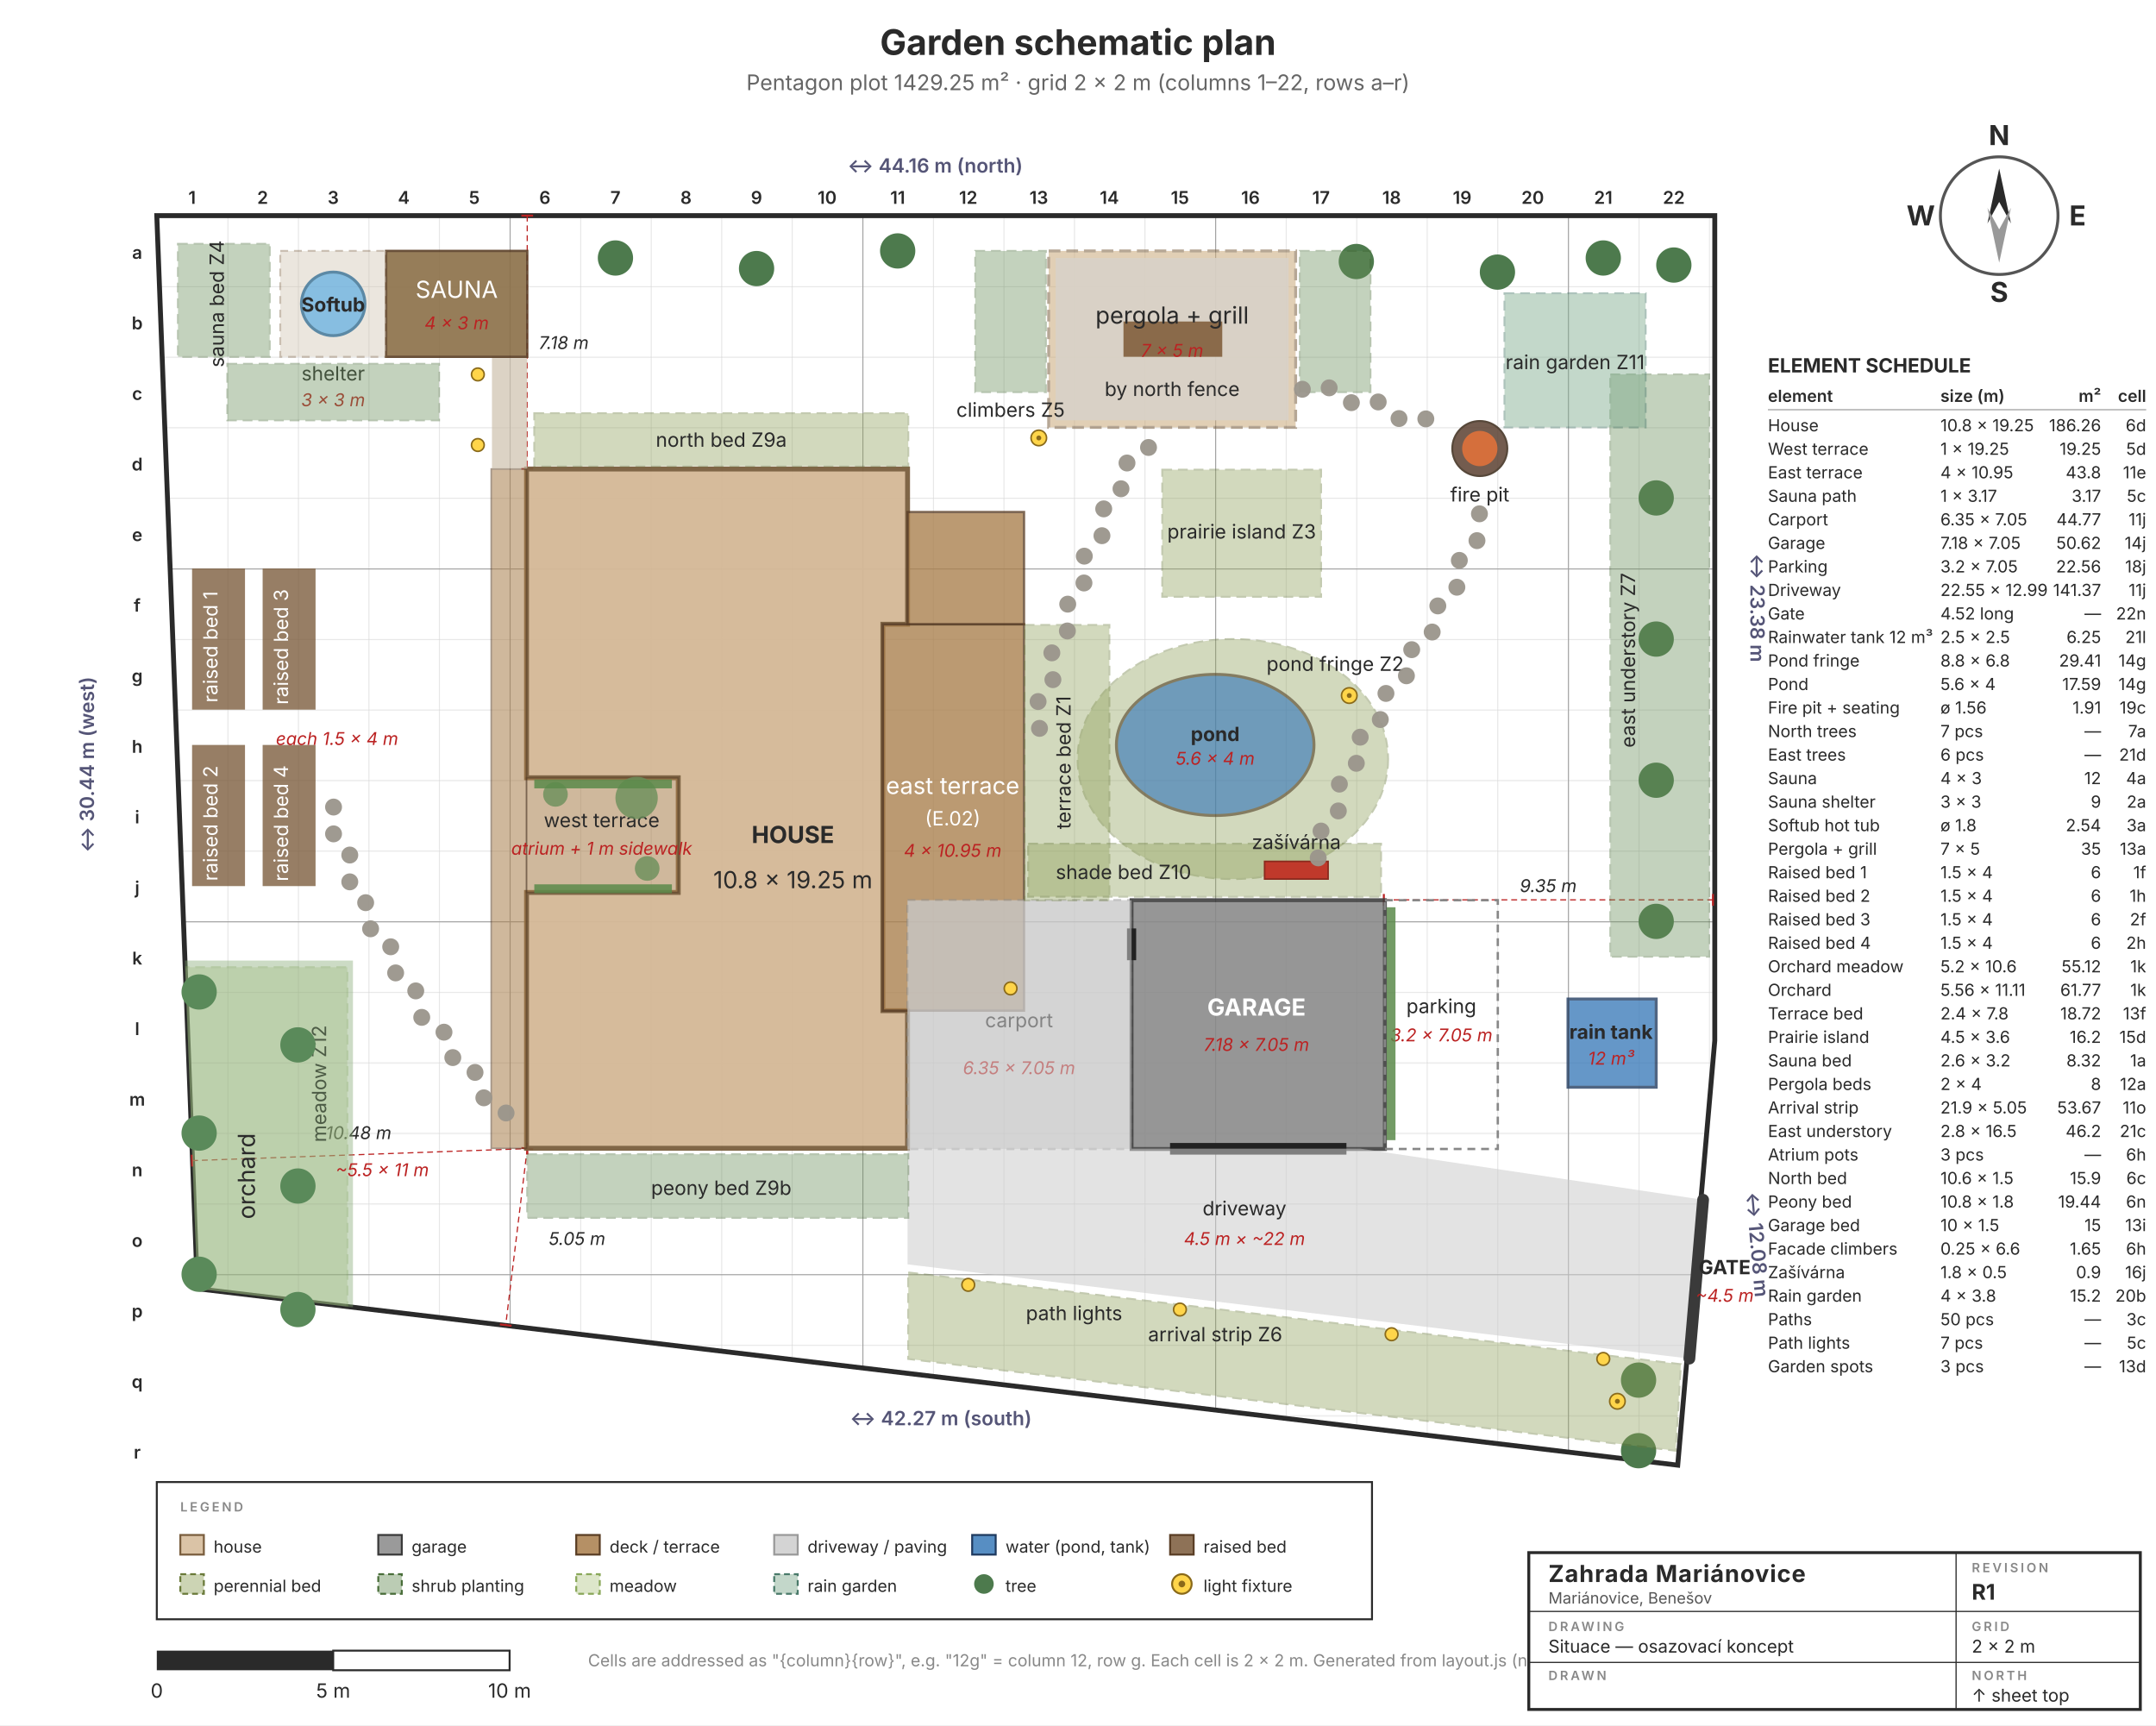
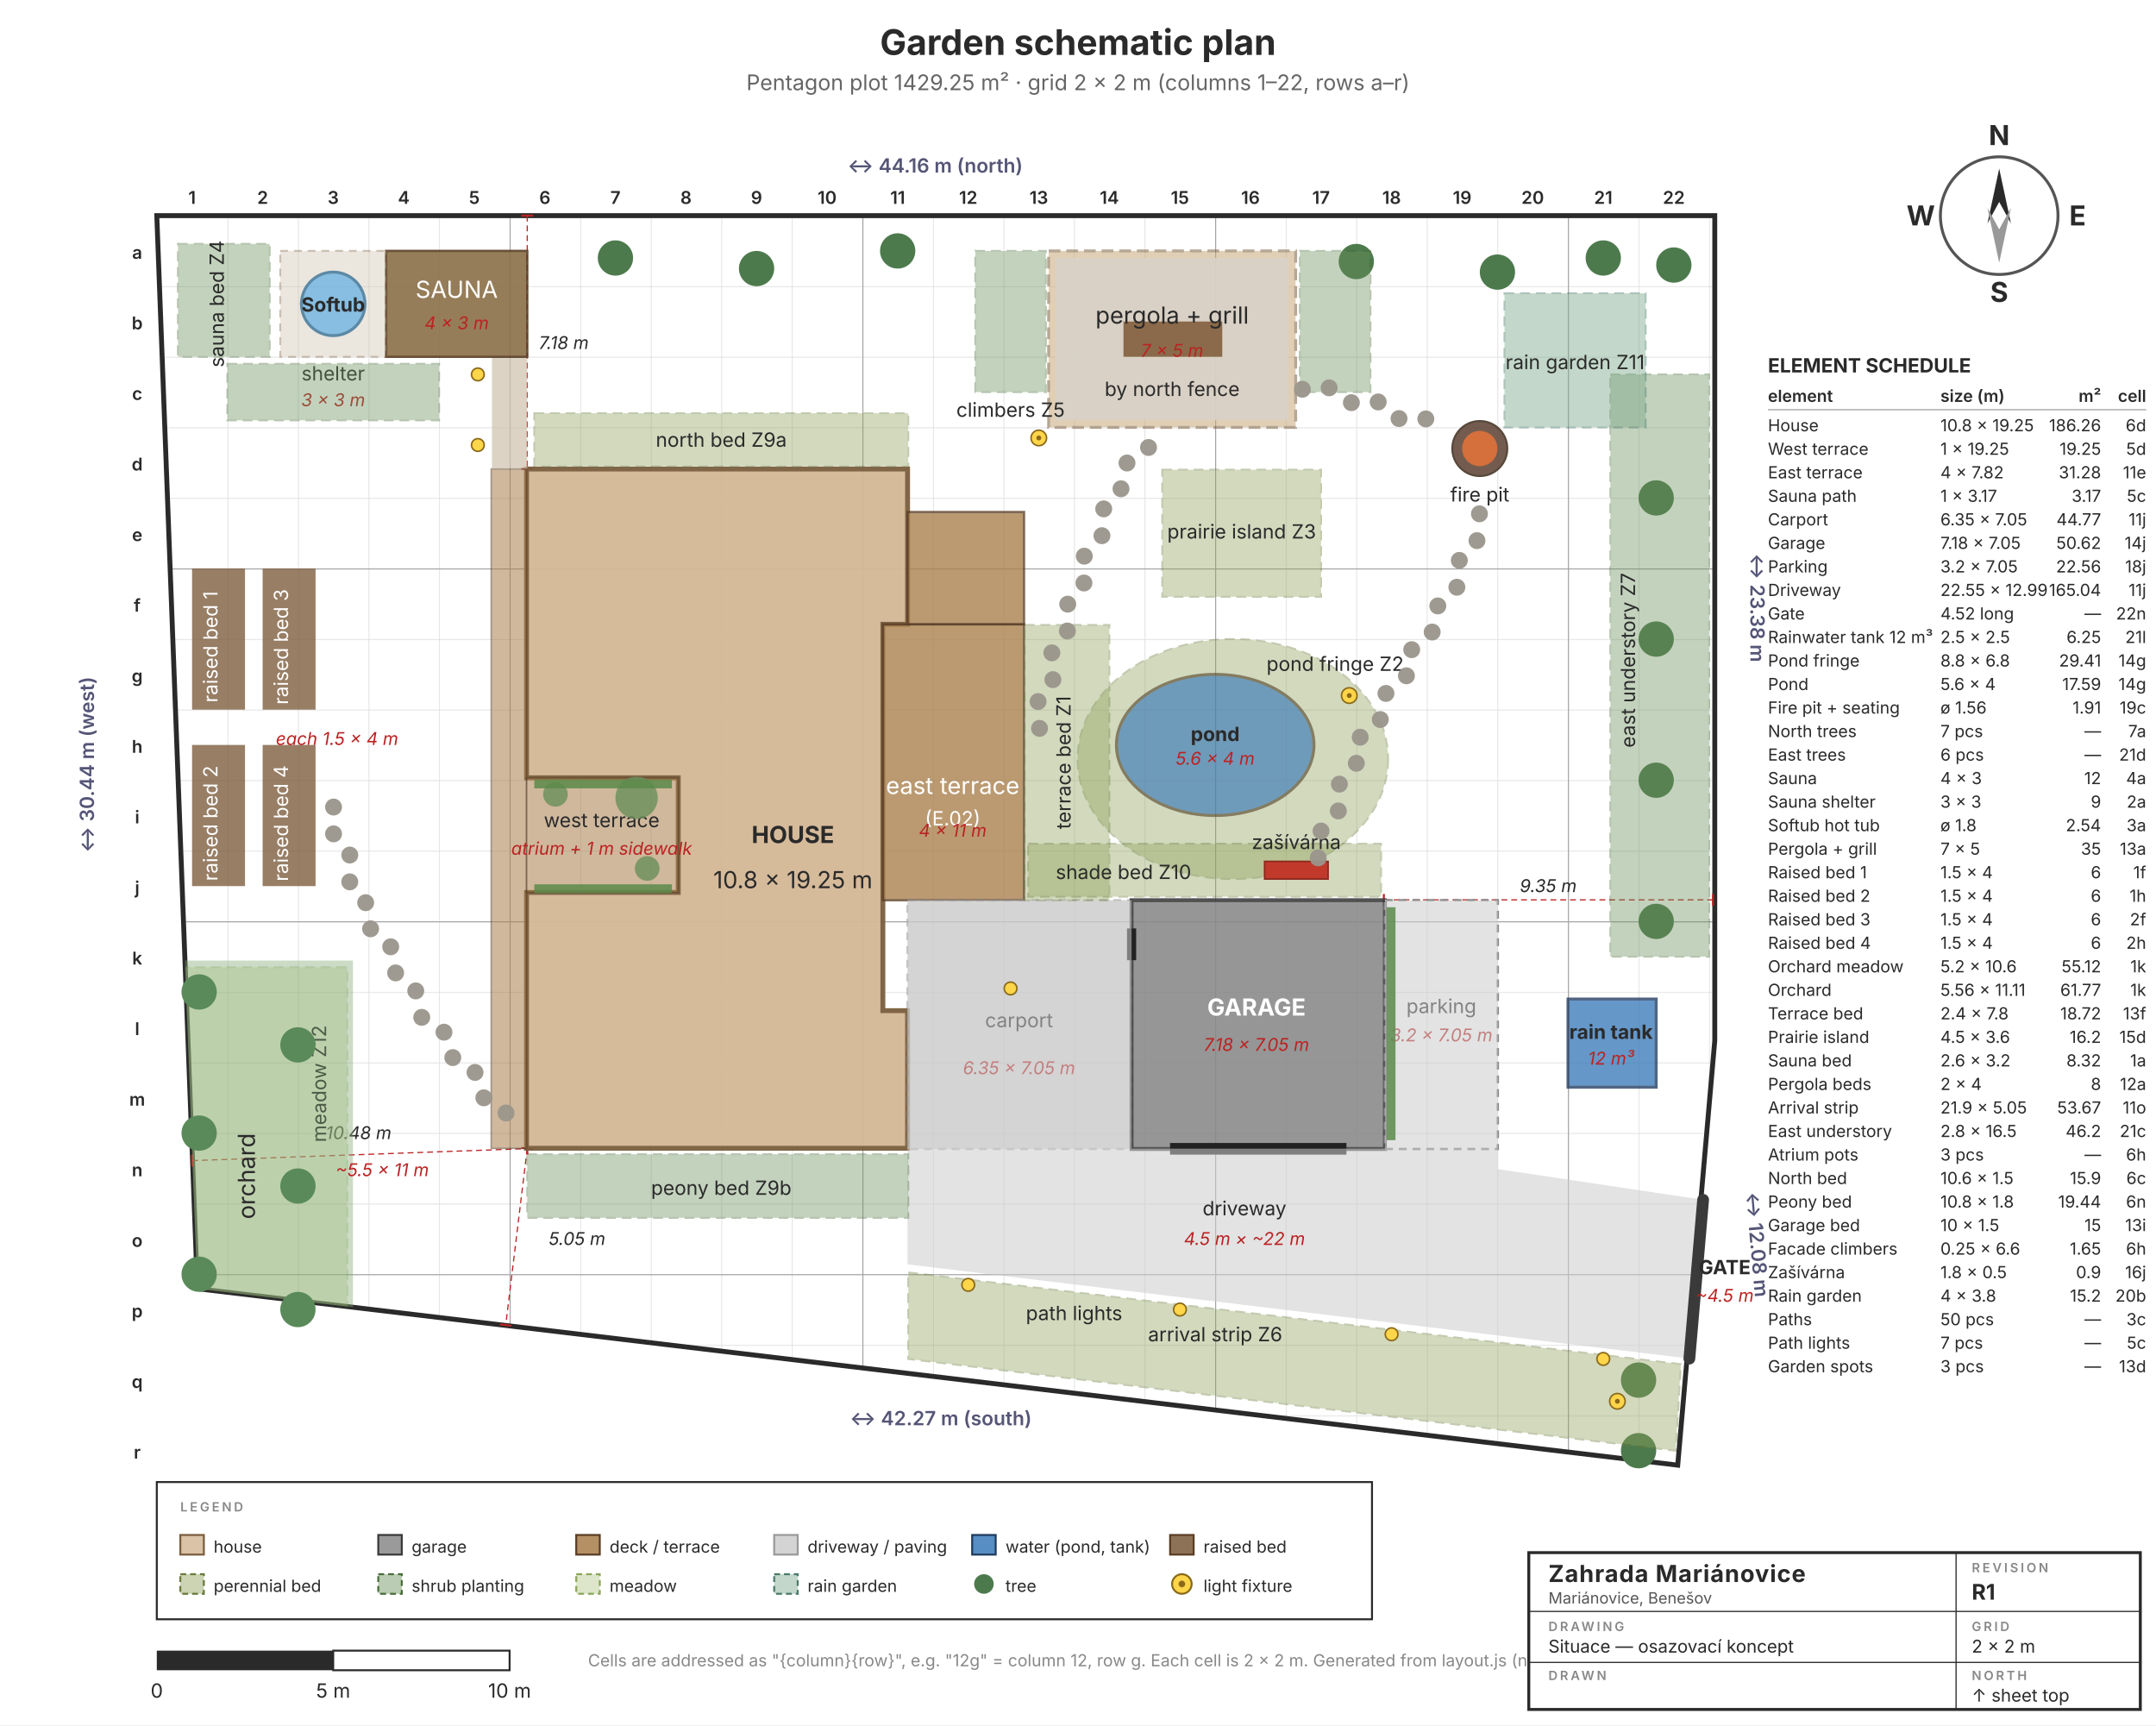
<svg xmlns="http://www.w3.org/2000/svg" viewBox="0 0 1100 880" font-family="-apple-system, BlinkMacSystemFont, sans-serif">
  <defs>
    <pattern id="cellgrid" width="36" height="36" patternUnits="userSpaceOnUse">
      <path d="M 36 0 L 0 0 0 36" fill="none" stroke="#d8d8d8" stroke-width="0.6" />
    </pattern>
    <pattern id="majorgrid" x="0" y="0" width="180" height="180" patternUnits="userSpaceOnUse">
      <rect width="180" height="180" fill="url(#cellgrid)" />
      <path d="M 180 0 L 0 0 0 180" fill="none" stroke="#a0a0a0" stroke-width="1" />
    </pattern>
    <clipPath id="plotShape">
      <polygon points="0,0 794.88,0 794.88,420.84 775.98,637.38 20.7,547.38" />
    </clipPath>
  </defs>
  <style>
    text { font-family: -apple-system, sans-serif; fill: #2a2a2a; }
    .title { font-size: 18px; font-weight: 700; text-anchor: middle; }
    .subtitle { font-size: 11px; fill: #666; text-anchor: middle; }
    .lbl { font-size: 12px; text-anchor: middle; }
    .lbl-w { font-size: 12px; text-anchor: middle; fill: white; }
    .lbl-sm { font-size: 10px; text-anchor: middle; }
    .lbl-sm-w { font-size: 10px; text-anchor: middle; fill: white; }
    .compass { font-size: 14px; font-weight: 700; text-anchor: middle; }
    .strana { font-size: 10px; fill: #557; font-weight: 600; text-anchor: middle; }
    .dim { font-size: 9px; fill: #b22; text-anchor: middle; font-style: italic; }
    .axis { font-size: 9px; fill: #555; text-anchor: middle; font-weight: 600; }
    .tb-proj { font-size: 12px; font-weight: 700; letter-spacing: 0.4px; }
    .tb-sub { font-size: 8px; fill: #555; }
    .tb-lbl { font-size: 6.5px; fill: #888; font-weight: 600; letter-spacing: 1.2px; }
    .tb-val { font-size: 9px; }
    .tb-rev { font-size: 11px; font-weight: 700; }
    .leg { font-size: 8.5px; }
    .note { font-size: 8.5px; fill: #888; }
  </style>
  <rect x="0" y="0" width="1100" height="880" fill="white" />
  <text x="550" y="28" class="title">Garden schematic plan</text>
  <text x="550" y="46" class="subtitle">Pentagon plot 1429.25 m² · grid 2 × 2 m (columns 1–22, rows a–r)</text>
  <g transform="translate(80, 110)">
    <g clip-path="url(#plotShape)">
      <rect x="-50" y="-10" width="900" height="700" fill="url(#majorgrid)" />
    </g>
    <polygon points="0,0 794.88,0 794.88,420.84 775.98,637.38 20.7,547.38" fill="none" stroke="#2a2a2a" stroke-width="2.5" />
    <g class="axis-labels" font-size="9" fill="#555" text-anchor="middle" font-weight="600">
      <text x="18" y="-6">1</text>
      <text x="54" y="-6">2</text>
      <text x="90" y="-6">3</text>
      <text x="126" y="-6">4</text>
      <text x="162" y="-6">5</text>
      <text x="198" y="-6">6</text>
      <text x="234" y="-6">7</text>
      <text x="270" y="-6">8</text>
      <text x="306" y="-6">9</text>
      <text x="342" y="-6">10</text>
      <text x="378" y="-6">11</text>
      <text x="414" y="-6">12</text>
      <text x="450" y="-6">13</text>
      <text x="486" y="-6">14</text>
      <text x="522" y="-6">15</text>
      <text x="558" y="-6">16</text>
      <text x="594" y="-6">17</text>
      <text x="630" y="-6">18</text>
      <text x="666" y="-6">19</text>
      <text x="702" y="-6">20</text>
      <text x="738" y="-6">21</text>
      <text x="774" y="-6">22</text>
    </g>
    <g class="axis-labels" font-size="9" fill="#555" text-anchor="middle" font-weight="600">
      <text x="-10" y="22">a</text>
      <text x="-10" y="58">b</text>
      <text x="-10" y="94">c</text>
      <text x="-10" y="130">d</text>
      <text x="-10" y="166">e</text>
      <text x="-10" y="202">f</text>
      <text x="-10" y="238">g</text>
      <text x="-10" y="274">h</text>
      <text x="-10" y="310">i</text>
      <text x="-10" y="346">j</text>
      <text x="-10" y="382">k</text>
      <text x="-10" y="418">l</text>
      <text x="-10" y="454">m</text>
      <text x="-10" y="490">n</text>
      <text x="-10" y="526">o</text>
      <text x="-10" y="562">p</text>
      <text x="-10" y="598">q</text>
      <text x="-10" y="634">r</text>
    </g>
    <text x="397.08" y="-21.96" class="strana">↔ 44.16 m (north)</text>
    <text x="813.06" y="199.98" class="strana" transform="rotate(90, 813.06, 199.98)">↔ 23.38 m</text>
    <text x="813.06" y="525.06" class="strana" transform="rotate(85, 813.06, 525.06)">↔ 12.08 m</text>
    <text x="399.96" y="617.04" class="strana">↔ 42.27 m (south)</text>
    <text x="-32.04" y="280.08" class="strana" transform="rotate(-90, -32.04, 280.08)">↔ 30.44 m (west)</text>
    <g stroke="#b22" stroke-width="0.6" fill="#b22">
      <line x1="189" y1="0" x2="189" y2="129.06" stroke-dasharray="3,2" />
      <line x1="186" y1="0" x2="192" y2="0" stroke-width="1" />
      <line x1="186" y1="129.06" x2="192" y2="129.06" stroke-width="1" />
      <text x="194.94" y="68.04" font-size="9" font-style="italic" stroke="none" text-anchor="start">7.18 m</text>
      <line x1="18" y1="482.04" x2="189" y2="475.92" stroke-dasharray="3,2" />
      <line x1="18.11" y1="485.04" x2="17.89" y2="479.04" stroke-width="1" />
      <line x1="189.11" y1="478.92" x2="188.89" y2="472.92" stroke-width="1" />
      <text x="102.96" y="471.06" font-size="9" font-style="italic" stroke="none" text-anchor="middle">10.48 m</text>
      <line x1="189" y1="475.92" x2="178.02" y2="565.92" stroke-dasharray="3,2" />
      <line x1="186.02" y1="475.56" x2="191.98" y2="476.28" stroke-width="1" />
      <line x1="175.04" y1="565.56" x2="181" y2="566.28" stroke-width="1" />
      <text x="199.98" y="525.06" font-size="9" font-style="italic" stroke="none" text-anchor="start">5.05 m</text>
      <line x1="626.04" y1="349.02" x2="793.98" y2="349.02" stroke-dasharray="3,2" />
      <line x1="626.04" y1="352.02" x2="626.04" y2="346.02" stroke-width="1" />
      <line x1="793.98" y1="352.02" x2="793.98" y2="346.02" stroke-width="1" />
      <text x="709.92" y="345.06" font-size="9" font-style="italic" stroke="none" text-anchor="middle">9.35 m</text>
    </g>
    <g class="el" data-id="house">
      <polygon points="188.64,129.24 383.04,129.24 383.04,208.44 370.44,208.44 370.44,405.54 383.04,405.54 383.04,475.74 188.64,475.74 188.64,345.24 266.04,345.24 266.04,286.74 188.64,286.74" fill="#d4b896" opacity="0.95" stroke="#7a5e3e" stroke-width="2.5" />
      <text x="324.54" y="320.04" class="lbl" font-size="20" font-weight="700">HOUSE</text>
      <text x="324.54" y="343.08" class="lbl">10.8 × 19.25 m</text>
    </g>
    <g class="el" data-id="westTerrace">
      <rect x="170.64" y="129.24" width="18" height="346.5" fill="#a87d4a" opacity="0.55" stroke="#5a3e25" stroke-width="0.8" />
      <rect x="188.64" y="286.74" width="77.4" height="58.5" fill="#a87d4a" opacity="0.55" stroke="#5a3e25" stroke-width="0.8" />
      <text x="226.98" y="311.94" class="lbl-sm">west terrace</text>
      <text x="226.98" y="325.98" class="dim">atrium + 1 m sidewalk</text>
    </g>
    <g class="el" data-id="eastTerrace">
-       <rect x="370.44" y="208.44" width="72" height="197.1" fill="#a87d4a" opacity="0.78" stroke="#5a3e25" stroke-width="1.2" />
+       <rect x="370.44" y="208.44" width="72" height="140.76" fill="#a87d4a" opacity="0.78" stroke="#5a3e25" stroke-width="1.2" />
      <rect x="383.04" y="151.2" width="59.4" height="57.24" fill="#a87d4a" opacity="0.78" stroke="#5a3e25" stroke-width="1.2" />
      <text x="406.08" y="295.02" class="lbl-w">east terrace</text>
      <text x="406.08" y="311.04" class="lbl-sm-w">(E.02)</text>
-       <text x="406.08" y="327.06" class="dim" fill="#fff">4 × 10.95 m</text>
+       <text x="406.08" y="316.8" class="dim" fill="#fff">4 × 11 m</text>
    </g>
    <g class="el" data-id="saunaPath">
      <rect x="171" y="72" width="18" height="57.06" fill="#cdc1ad" opacity="0.7" />
    </g>
    <g class="el" data-id="carport">
      <rect x="383.04" y="349.2" width="114.3" height="126.9" fill="#bdbdbd" opacity="0.5" stroke="#888" stroke-width="1.2" stroke-dasharray="4,3" />
      <text x="439.92" y="414" class="lbl-sm">carport</text>
      <text x="439.92" y="437.94" class="dim">6.35 × 7.05 m</text>
    </g>
    <g class="el" data-id="garage">
      <rect x="497.34" y="349.2" width="129.24" height="126.9" fill="#888" opacity="0.88" stroke="#3a3a3a" stroke-width="2" />
      <rect x="516.96" y="473.04" width="90" height="5.94" fill="#222" />
      <rect x="495" y="363.6" width="4.68" height="16.2" fill="#222" />
      <text x="561.06" y="408.06" class="lbl-w" font-size="14" font-weight="700">GARAGE</text>
      <text x="561.06" y="426.06" class="dim" fill="#fff">7.18 × 7.05 m</text>
    </g>
    <g class="el" data-id="parking">
      <rect x="626.58" y="349.2" width="57.6" height="126.9" fill="none" stroke="#888" stroke-width="1.2" stroke-dasharray="4,3" />
      <text x="655.38" y="406.8" class="lbl-sm" fill="#666">parking</text>
      <text x="655.38" y="421.2" class="dim">3.2 × 7.05 m</text>
    </g>
    <g class="el" data-id="driveway">
-       <polygon points="383.04,349.2 497.34,349.2 497.34,475.92 613.98,475.92 788.94,502.02 781.92,583.02 383.04,534.96" fill="#cccccc" opacity="0.55" />
+       <polygon points="383.04,349.2 497.34,349.2 497.34,475.92 626.58,475.92 626.58,349.2 684.18,349.2 684.18,486.36 788.94,502.02 781.92,583.02 383.04,534.96" fill="#cccccc" opacity="0.55" />
      <text x="554.94" y="509.94" class="lbl-sm">driveway</text>
      <text x="554.94" y="525.06" class="dim">4.5 m × ~22 m</text>
    </g>
    <g class="el" data-id="gate">
      <line x1="788.94" y1="502.02" x2="781.92" y2="583.02" fill="none" stroke="#3a3a3a" stroke-width="6" stroke-linecap="round" />
      <text x="799.92" y="540" class="lbl-sm" font-weight="700" text-anchor="start">GATE</text>
      <text x="799.92" y="554.04" class="dim" text-anchor="start">~4.5 m</text>
    </g>
    <g class="el" data-id="rainTank">
      <rect x="720" y="399.6" width="45" height="45" fill="#3a7ab8" opacity="0.78" stroke="#1f3a5f" stroke-width="1.5" />
      <text x="741.96" y="419.94" class="lbl-sm" fill="#fff" font-weight="700">rain tank</text>
      <text x="741.96" y="433.08" class="dim" fill="#fff">12 m³</text>
    </g>
    <g class="el" data-id="pondFringe">
      <ellipse cx="549" cy="277.2" rx="79.2" ry="61.2" fill="#8fa05a" opacity="0.4" stroke="#6a7a3a" stroke-width="1" stroke-dasharray="5,3" />
      <text x="601.2" y="232.2" class="lbl-sm" fill="#3a5a28">pond fringe Z2</text>
    </g>
    <g class="el" data-id="pond">
      <ellipse cx="540" cy="270" rx="50.4" ry="36" fill="#3a7ab8" opacity="0.65" stroke="#5a4a30" stroke-width="1.5" />
      <text x="540" y="268.02" class="lbl-sm" fill="#fff" font-weight="700">pond</text>
      <text x="540" y="280.08" class="dim" fill="#fff">5.6 × 4 m</text>
    </g>
    <g class="el" data-id="firePit">
      <circle cx="675" cy="118.8" r="14.04" fill="#5a4030" opacity="0.85" stroke="#3a2818" stroke-width="1" />
      <circle cx="675" cy="118.8" r="9" fill="#ff7733" opacity="0.7" />
      <text x="675" y="145.8" class="lbl-sm" fill="#5a4828">fire pit</text>
    </g>
    <g class="el" data-id="northTrees">
      <circle cx="234" cy="21.6" r="9" fill="#4d7a4d" />
      <circle cx="306" cy="27" r="9" fill="#4d7a4d" />
      <circle cx="378" cy="18" r="9" fill="#4d7a4d" />
      <circle cx="612" cy="23.4" r="9" fill="#4d7a4d" />
      <circle cx="684" cy="28.8" r="9" fill="#4d7a4d" />
      <circle cx="738" cy="21.6" r="9" fill="#4d7a4d" />
      <circle cx="774" cy="25.2" r="9" fill="#4d7a4d" />
    </g>
    <g class="el" data-id="eastTrees">
      <circle cx="765" cy="144" r="9" fill="#4d7a4d" />
      <circle cx="765" cy="216" r="9" fill="#4d7a4d" />
      <circle cx="765" cy="288" r="9" fill="#4d7a4d" />
      <circle cx="765" cy="360" r="9" fill="#4d7a4d" />
      <circle cx="756" cy="594" r="9" fill="#4d7a4d" />
      <circle cx="756" cy="630" r="9" fill="#4d7a4d" />
    </g>
    <g class="el" data-id="sauna">
      <rect x="117" y="18" width="72" height="54" fill="#8b6f47" opacity="0.9" stroke="#5a3e25" stroke-width="1.2" />
      <text x="153" y="41.94" class="lbl-w">SAUNA</text>
      <text x="153" y="57.96" class="dim" fill="#fff">4 × 3 m</text>
    </g>
    <g class="el" data-id="saunaShelter">
      <rect x="63" y="18" width="54" height="54" fill="#cdc1ad" opacity="0.4" stroke="#7a5e3e" stroke-width="1" stroke-dasharray="4,3" />
      <text x="90" y="84.06" class="lbl-sm" fill="#5a4828">shelter</text>
      <text x="90" y="97.2" class="dim">3 × 3 m</text>
    </g>
    <g class="el" data-id="softub">
      <circle cx="90" cy="45" r="16.2" fill="#5dade2" opacity="0.7" stroke="#1f618d" stroke-width="1.5" />
      <text x="90" y="48.96" class="lbl-sm" fill="#1f3a5f" font-weight="700">Softub</text>
    </g>
    <g class="el" data-id="pergola">
      <rect x="455.04" y="18" width="126" height="90" fill="#c8a878" opacity="0.55" stroke="#7a5e3e" stroke-width="1.5" stroke-dasharray="6,3" />
      <rect x="458.64" y="21.6" width="118.8" height="82.8" fill="#d8d2c8" opacity="0.9" />
      <rect x="493.2" y="54" width="50.4" height="18" fill="#8a6a4a" />
      <text x="518.04" y="55.08" class="lbl">pergola + grill</text>
      <text x="518.04" y="72" class="dim">7 × 5 m</text>
      <text x="518.04" y="91.98" class="lbl-sm" fill="#5a4828">by north fence</text>
    </g>
    <g class="el" data-id="raisedBed1">
      <rect x="18" y="180" width="27" height="72" fill="#7a5a3a" opacity="0.78" />
      <text x="30.96" y="219.96" class="lbl-sm-w" transform="rotate(-90, 30.96, 219.96)">raised bed 1</text>
    </g>
    <g class="el" data-id="raisedBed2">
      <rect x="18" y="270" width="27" height="72" fill="#7a5a3a" opacity="0.78" />
      <text x="30.96" y="309.96" class="lbl-sm-w" transform="rotate(-90, 30.96, 309.96)">raised bed 2</text>
    </g>
    <g class="el" data-id="raisedBed3">
      <rect x="54" y="180" width="27" height="72" fill="#7a5a3a" opacity="0.78" />
      <text x="66.96" y="219.96" class="lbl-sm-w" transform="rotate(-90, 66.96, 219.96)">raised bed 3</text>
    </g>
    <g class="el" data-id="raisedBed4">
      <rect x="54" y="270" width="27" height="72" fill="#7a5a3a" opacity="0.78" />
      <text x="66.96" y="309.96" class="lbl-sm-w" transform="rotate(-90, 66.96, 309.96)">raised bed 4</text>
      <text x="91.98" y="270" class="dim" text-anchor="start">each 1.5 × 4 m</text>
    </g>
    <g class="el" data-id="orchardMeadow">
      <g clip-path="url(#plotShape)">
        <rect x="3.6" y="383.4" width="93.6" height="190.8" fill="#b5c98a" opacity="0.35" stroke="#8aa85a" stroke-width="1" stroke-dasharray="5,3" />
      </g>
      <text x="86.4" y="442.8" class="lbl-sm" fill="#3a5a28" transform="rotate(-90, 86.4, 442.8)">meadow Z12</text>
    </g>
    <g class="el" data-id="orchard">
      <g clip-path="url(#plotShape)">
        <rect x="0" y="379.98" width="100.08" height="199.98" fill="#7fa66f" opacity="0.4" />
      </g>
      <circle cx="21.6" cy="396" r="9" fill="#5a8a5a" />
      <circle cx="72" cy="423" r="9" fill="#5a8a5a" />
      <circle cx="21.6" cy="468" r="9" fill="#5a8a5a" />
      <circle cx="72" cy="495" r="9" fill="#5a8a5a" />
      <circle cx="21.6" cy="540" r="9" fill="#5a8a5a" />
      <circle cx="72" cy="558" r="9" fill="#5a8a5a" />
      <text x="50.04" y="489.96" class="lbl" transform="rotate(-90, 50.04, 489.96)">orchard</text>
      <text x="115.02" y="489.96" class="dim" text-anchor="start">~5.5 × 11 m</text>
    </g>
    <g class="el" data-id="bedTerrace">
      <rect x="442.8" y="208.8" width="43.2" height="140.4" fill="#8fa05a" opacity="0.4" stroke="#6a7a3a" stroke-width="1" stroke-dasharray="5,3" />
      <text x="466.2" y="279" class="lbl-sm" fill="#3a5a28" transform="rotate(-90, 466.2, 279)">terrace bed Z1</text>
    </g>
    <g class="el" data-id="prairieIsland">
      <rect x="513" y="129.6" width="81" height="64.8" fill="#8fa05a" opacity="0.4" stroke="#6a7a3a" stroke-width="1" stroke-dasharray="5,3" />
      <text x="553.5" y="164.7" class="lbl-sm" fill="#3a5a28">prairie island Z3</text>
    </g>
    <g class="el" data-id="saunaBed">
      <rect x="10.8" y="14.4" width="46.8" height="57.6" fill="#6a8e5a" opacity="0.4" stroke="#4a6e3a" stroke-width="1" stroke-dasharray="5,3" />
      <rect x="36" y="75.6" width="108" height="28.8" fill="#6a8e5a" opacity="0.4" stroke="#4a6e3a" stroke-width="1" stroke-dasharray="5,3" />
      <text x="34.2" y="45" class="lbl-sm" fill="#3a5a28" transform="rotate(-90, 34.2, 45)">sauna bed Z4</text>
    </g>
    <g class="el" data-id="pergolaBeds">
      <rect x="417.6" y="18" width="36" height="72" fill="#6a8e5a" opacity="0.4" stroke="#4a6e3a" stroke-width="1" stroke-dasharray="5,3" />
      <rect x="583.2" y="18" width="36" height="72" fill="#6a8e5a" opacity="0.4" stroke="#4a6e3a" stroke-width="1" stroke-dasharray="5,3" />
      <text x="435.6" y="102.6" class="lbl-sm" fill="#3a5a28">climbers Z5</text>
    </g>
    <g class="el" data-id="arrivalStrip">
      <polygon points="383.4,539.1 777.6,585.9 774.9,630 383.4,583.2" fill="#8fa05a" opacity="0.4" stroke="#6a7a3a" stroke-width="1" stroke-dasharray="5,3" />
      <text x="540" y="574.2" class="lbl-sm" fill="#3a5a28">arrival strip Z6</text>
    </g>
    <g class="el" data-id="eastUnderstory">
      <rect x="741.6" y="81" width="50.4" height="297" fill="#6a8e5a" opacity="0.4" stroke="#4a6e3a" stroke-width="1" stroke-dasharray="5,3" />
      <text x="754.2" y="226.8" class="lbl-sm" fill="#3a5a28" transform="rotate(-90, 754.2, 226.8)">east understory Z7</text>
    </g>
    <g class="el" data-id="atriumPots">
      <circle cx="203.4" cy="295.2" r="6.3" fill="#6a8e5a" opacity="0.8" />
      <circle cx="244.8" cy="297" r="10.8" fill="#6a8e5a" opacity="0.8" />
      <circle cx="250.2" cy="333" r="6.3" fill="#6a8e5a" opacity="0.8" />
    </g>
    <g class="el" data-id="northFoundation">
      <rect x="192.6" y="100.8" width="190.8" height="27" fill="#8fa05a" opacity="0.4" stroke="#6a7a3a" stroke-width="1" stroke-dasharray="5,3" />
      <text x="288" y="117.9" class="lbl-sm" fill="#3a5a28">north bed Z9a</text>
    </g>
    <g class="el" data-id="southFoundation">
      <rect x="189" y="478.8" width="194.4" height="32.4" fill="#6a8e5a" opacity="0.4" stroke="#4a6e3a" stroke-width="1" stroke-dasharray="5,3" />
      <text x="288" y="499.5" class="lbl-sm" fill="#3a5a28">peony bed Z9b</text>
    </g>
    <g class="el" data-id="garageFaceBed">
      <rect x="444.6" y="320.4" width="180" height="27" fill="#8fa05a" opacity="0.4" stroke="#6a7a3a" stroke-width="1" stroke-dasharray="5,3" />
      <text x="493.2" y="338.4" class="lbl-sm" fill="#3a5a28">shade bed Z10</text>
    </g>
    <g class="el" data-id="facadeClimbers">
      <rect x="627.48" y="352.8" width="4.5" height="118.8" fill="#5a8a4a" opacity="0.85" />
      <rect x="192.6" y="287.64" width="70.2" height="4.5" fill="#5a8a4a" opacity="0.85" />
      <rect x="192.6" y="341.1" width="70.2" height="4.5" fill="#5a8a4a" opacity="0.85" />
    </g>
    <g class="el" data-id="zasivarna">
      <rect x="565.2" y="329.4" width="32.4" height="9" fill="#c0392b" stroke="#8a2a1e" stroke-width="0.8" />
      <text x="581.4" y="323.1" class="lbl-sm" fill="#8a2a1e">zašívárna</text>
    </g>
    <g class="el" data-id="rainGarden">
      <rect x="687.6" y="39.6" width="72" height="68.4" fill="#7aa88a" opacity="0.45" stroke="#4a7a6a" stroke-width="1" stroke-dasharray="5,3" />
      <text x="723.6" y="78.3" class="lbl-sm" fill="#3a5a28">rain garden Z11</text>
    </g>
    <g class="el" data-id="steppingPaths">
      <circle cx="178.2" cy="457.74" r="4.32" fill="#9a958c" opacity="0.95" />
      <circle cx="166.86" cy="450" r="4.32" fill="#9a958c" opacity="0.95" />
      <circle cx="162.36" cy="437.04" r="4.32" fill="#9a958c" opacity="0.95" />
      <circle cx="151.02" cy="429.48" r="4.32" fill="#9a958c" opacity="0.95" />
      <circle cx="146.52" cy="416.52" r="4.32" fill="#9a958c" opacity="0.95" />
      <circle cx="135.18" cy="408.96" r="4.32" fill="#9a958c" opacity="0.95" />
      <circle cx="132.12" cy="395.46" r="4.32" fill="#9a958c" opacity="0.95" />
      <circle cx="121.86" cy="386.28" r="4.32" fill="#9a958c" opacity="0.95" />
      <circle cx="119.34" cy="372.96" r="4.32" fill="#9a958c" opacity="0.95" />
      <circle cx="109.08" cy="363.78" r="4.32" fill="#9a958c" opacity="0.95" />
      <circle cx="106.56" cy="350.46" r="4.32" fill="#9a958c" opacity="0.95" />
      <circle cx="98.46" cy="339.84" r="4.32" fill="#9a958c" opacity="0.95" />
      <circle cx="98.46" cy="326.16" r="4.32" fill="#9a958c" opacity="0.95" />
      <circle cx="90.18" cy="315.36" r="4.32" fill="#9a958c" opacity="0.95" />
      <circle cx="90.18" cy="301.68" r="4.32" fill="#9a958c" opacity="0.95" />
      <circle cx="450.36" cy="261.54" r="4.32" fill="#9a958c" opacity="0.95" />
      <circle cx="449.64" cy="247.86" r="4.32" fill="#9a958c" opacity="0.95" />
      <circle cx="457.2" cy="236.7" r="4.32" fill="#9a958c" opacity="0.95" />
      <circle cx="456.66" cy="223.02" r="4.32" fill="#9a958c" opacity="0.95" />
      <circle cx="464.58" cy="211.86" r="4.32" fill="#9a958c" opacity="0.95" />
      <circle cx="464.76" cy="198.18" r="4.32" fill="#9a958c" opacity="0.95" />
      <circle cx="473.04" cy="187.38" r="4.32" fill="#9a958c" opacity="0.95" />
      <circle cx="473.22" cy="173.7" r="4.32" fill="#9a958c" opacity="0.95" />
      <circle cx="482.22" cy="163.26" r="4.32" fill="#9a958c" opacity="0.95" />
      <circle cx="483.12" cy="149.58" r="4.32" fill="#9a958c" opacity="0.95" />
      <circle cx="491.94" cy="139.32" r="4.32" fill="#9a958c" opacity="0.95" />
      <circle cx="495" cy="126.18" r="4.32" fill="#9a958c" opacity="0.95" />
      <circle cx="505.98" cy="118.26" r="4.32" fill="#9a958c" opacity="0.95" />
      <circle cx="584.46" cy="88.56" r="4.32" fill="#9a958c" opacity="0.95" />
      <circle cx="598.14" cy="87.84" r="4.32" fill="#9a958c" opacity="0.95" />
      <circle cx="609.48" cy="95.4" r="4.32" fill="#9a958c" opacity="0.95" />
      <circle cx="623.16" cy="95.04" r="4.32" fill="#9a958c" opacity="0.95" />
      <circle cx="633.78" cy="103.5" r="4.32" fill="#9a958c" opacity="0.95" />
      <circle cx="647.46" cy="103.68" r="4.32" fill="#9a958c" opacity="0.95" />
      <circle cx="674.82" cy="152.1" r="4.32" fill="#9a958c" opacity="0.95" />
      <circle cx="673.56" cy="165.78" r="4.32" fill="#9a958c" opacity="0.95" />
      <circle cx="664.56" cy="175.86" r="4.32" fill="#9a958c" opacity="0.95" />
      <circle cx="663.3" cy="189.54" r="4.32" fill="#9a958c" opacity="0.95" />
      <circle cx="653.58" cy="199.08" r="4.32" fill="#9a958c" opacity="0.95" />
      <circle cx="650.7" cy="212.4" r="4.32" fill="#9a958c" opacity="0.95" />
      <circle cx="640.26" cy="221.4" r="4.32" fill="#9a958c" opacity="0.95" />
      <circle cx="637.56" cy="234.72" r="4.32" fill="#9a958c" opacity="0.95" />
      <circle cx="627.12" cy="243.72" r="4.32" fill="#9a958c" opacity="0.95" />
      <circle cx="624.24" cy="257.04" r="4.32" fill="#9a958c" opacity="0.95" />
      <circle cx="613.98" cy="266.04" r="4.32" fill="#9a958c" opacity="0.95" />
      <circle cx="612" cy="279.36" r="4.32" fill="#9a958c" opacity="0.95" />
      <circle cx="603.36" cy="289.98" r="4.32" fill="#9a958c" opacity="0.95" />
      <circle cx="602.82" cy="303.66" r="4.32" fill="#9a958c" opacity="0.95" />
      <circle cx="594" cy="313.92" r="4.32" fill="#9a958c" opacity="0.95" />
      <circle cx="592.56" cy="327.6" r="4.32" fill="#9a958c" opacity="0.95" />
    </g>
    <g class="el" data-id="pathLights">
      <circle cx="414" cy="545.4" r="3.24" fill="#ffd54a" stroke="#8a6a1a" stroke-width="0.8" />
      <circle cx="522" cy="558" r="3.24" fill="#ffd54a" stroke="#8a6a1a" stroke-width="0.8" />
      <circle cx="630" cy="570.6" r="3.24" fill="#ffd54a" stroke="#8a6a1a" stroke-width="0.8" />
      <circle cx="738" cy="583.2" r="3.24" fill="#ffd54a" stroke="#8a6a1a" stroke-width="0.8" />
      <circle cx="163.8" cy="81" r="3.24" fill="#ffd54a" stroke="#8a6a1a" stroke-width="0.8" />
      <circle cx="163.8" cy="117" r="3.24" fill="#ffd54a" stroke="#8a6a1a" stroke-width="0.8" />
      <circle cx="435.6" cy="394.2" r="3.24" fill="#ffd54a" stroke="#8a6a1a" stroke-width="0.8" />
      <text x="468" y="563.4" class="lbl-sm" fill="#8a6a1a">path lights</text>
    </g>
    <g class="el" data-id="gardenSpots">
      <circle cx="745.2" cy="604.8" r="3.96" fill="#ffd54a" stroke="#8a6a1a" stroke-width="0.8" />
      <circle cx="745.2" cy="604.8" r="1.26" fill="#8a6a1a" />
      <circle cx="608.4" cy="244.8" r="3.96" fill="#ffd54a" stroke="#8a6a1a" stroke-width="0.8" />
      <circle cx="608.4" cy="244.8" r="1.26" fill="#8a6a1a" />
      <circle cx="450" cy="113.4" r="3.96" fill="#ffd54a" stroke="#8a6a1a" stroke-width="0.8" />
      <circle cx="450" cy="113.4" r="1.26" fill="#8a6a1a" />
    </g>
  </g>
  <g transform="translate(1020, 110)">
    <circle cx="0" cy="0" r="30" fill="white" stroke="#555" stroke-width="1.5" />
    <path d="M 0 -24 L 6 4 L 0 -7 L -6 4 Z" fill="#2a2a2a" />
    <path d="M 0 7 L 6 -4 L 0 24 L -6 -4 Z" fill="#999" />
    <text x="0" y="-36" class="compass">N</text>
    <text x="0" y="44" class="compass">S</text>
    <text x="-40" y="5" class="compass">W</text>
    <text x="40" y="5" class="compass">E</text>
  </g>
  <g transform="translate(902, 190)" font-size="8.5" fill="#2a2a2a">
    <text x="0" y="0" font-weight="700" font-size="10">ELEMENT SCHEDULE</text>
    <text x="0" y="15" fill="#555" font-weight="600">element</text>
    <text x="88" y="15" fill="#555" font-weight="600">size (m)</text>
    <text x="170" y="15" fill="#555" font-weight="600" text-anchor="end">m²</text>
    <text x="193" y="15" fill="#555" font-weight="600" text-anchor="end">cell</text>
    <line x1="0" y1="19" x2="193" y2="19" stroke="#bbb" stroke-width="0.8" />
    <text x="0" y="30">House</text>
    <text x="88" y="30">10.8 × 19.25</text>
    <text x="170" y="30" text-anchor="end">186.26</text>
    <text x="193" y="30" text-anchor="end">6d</text>
    <text x="0" y="42">West terrace</text>
    <text x="88" y="42">1 × 19.25</text>
    <text x="170" y="42" text-anchor="end">19.25</text>
    <text x="193" y="42" text-anchor="end">5d</text>
    <text x="0" y="54">East terrace</text>
-     <text x="88" y="54">4 × 10.95</text>
-     <text x="170" y="54" text-anchor="end">43.8</text>
+     <text x="88" y="54">4 × 7.82</text>
+     <text x="170" y="54" text-anchor="end">31.28</text>
    <text x="193" y="54" text-anchor="end">11e</text>
    <text x="0" y="66">Sauna path</text>
    <text x="88" y="66">1 × 3.17</text>
    <text x="170" y="66" text-anchor="end">3.17</text>
    <text x="193" y="66" text-anchor="end">5c</text>
    <text x="0" y="78">Carport</text>
    <text x="88" y="78">6.35 × 7.05</text>
    <text x="170" y="78" text-anchor="end">44.77</text>
    <text x="193" y="78" text-anchor="end">11j</text>
    <text x="0" y="90">Garage</text>
    <text x="88" y="90">7.18 × 7.05</text>
    <text x="170" y="90" text-anchor="end">50.62</text>
    <text x="193" y="90" text-anchor="end">14j</text>
    <text x="0" y="102">Parking</text>
    <text x="88" y="102">3.2 × 7.05</text>
    <text x="170" y="102" text-anchor="end">22.56</text>
    <text x="193" y="102" text-anchor="end">18j</text>
    <text x="0" y="114">Driveway</text>
    <text x="88" y="114">22.55 × 12.99</text>
-     <text x="170" y="114" text-anchor="end">141.37</text>
+     <text x="170" y="114" text-anchor="end">165.04</text>
    <text x="193" y="114" text-anchor="end">11j</text>
    <text x="0" y="126">Gate</text>
    <text x="88" y="126">4.52 long</text>
    <text x="170" y="126" text-anchor="end">—</text>
    <text x="193" y="126" text-anchor="end">22n</text>
    <text x="0" y="138">Rainwater tank 12 m³</text>
    <text x="88" y="138">2.5 × 2.5</text>
    <text x="170" y="138" text-anchor="end">6.25</text>
    <text x="193" y="138" text-anchor="end">21l</text>
    <text x="0" y="150">Pond fringe</text>
    <text x="88" y="150">8.8 × 6.8</text>
    <text x="170" y="150" text-anchor="end">29.41</text>
    <text x="193" y="150" text-anchor="end">14g</text>
    <text x="0" y="162">Pond</text>
    <text x="88" y="162">5.6 × 4</text>
    <text x="170" y="162" text-anchor="end">17.59</text>
    <text x="193" y="162" text-anchor="end">14g</text>
    <text x="0" y="174">Fire pit + seating</text>
    <text x="88" y="174">ø 1.56</text>
    <text x="170" y="174" text-anchor="end">1.91</text>
    <text x="193" y="174" text-anchor="end">19c</text>
    <text x="0" y="186">North trees</text>
    <text x="88" y="186">7 pcs</text>
    <text x="170" y="186" text-anchor="end">—</text>
    <text x="193" y="186" text-anchor="end">7a</text>
    <text x="0" y="198">East trees</text>
    <text x="88" y="198">6 pcs</text>
    <text x="170" y="198" text-anchor="end">—</text>
    <text x="193" y="198" text-anchor="end">21d</text>
    <text x="0" y="210">Sauna</text>
    <text x="88" y="210">4 × 3</text>
    <text x="170" y="210" text-anchor="end">12</text>
    <text x="193" y="210" text-anchor="end">4a</text>
    <text x="0" y="222">Sauna shelter</text>
    <text x="88" y="222">3 × 3</text>
    <text x="170" y="222" text-anchor="end">9</text>
    <text x="193" y="222" text-anchor="end">2a</text>
    <text x="0" y="234">Softub hot tub</text>
    <text x="88" y="234">ø 1.8</text>
    <text x="170" y="234" text-anchor="end">2.54</text>
    <text x="193" y="234" text-anchor="end">3a</text>
    <text x="0" y="246">Pergola + grill</text>
    <text x="88" y="246">7 × 5</text>
    <text x="170" y="246" text-anchor="end">35</text>
    <text x="193" y="246" text-anchor="end">13a</text>
    <text x="0" y="258">Raised bed 1</text>
    <text x="88" y="258">1.5 × 4</text>
    <text x="170" y="258" text-anchor="end">6</text>
    <text x="193" y="258" text-anchor="end">1f</text>
    <text x="0" y="270">Raised bed 2</text>
    <text x="88" y="270">1.5 × 4</text>
    <text x="170" y="270" text-anchor="end">6</text>
    <text x="193" y="270" text-anchor="end">1h</text>
    <text x="0" y="282">Raised bed 3</text>
    <text x="88" y="282">1.5 × 4</text>
    <text x="170" y="282" text-anchor="end">6</text>
    <text x="193" y="282" text-anchor="end">2f</text>
    <text x="0" y="294">Raised bed 4</text>
    <text x="88" y="294">1.5 × 4</text>
    <text x="170" y="294" text-anchor="end">6</text>
    <text x="193" y="294" text-anchor="end">2h</text>
    <text x="0" y="306">Orchard meadow</text>
    <text x="88" y="306">5.2 × 10.6</text>
    <text x="170" y="306" text-anchor="end">55.12</text>
    <text x="193" y="306" text-anchor="end">1k</text>
    <text x="0" y="318">Orchard</text>
    <text x="88" y="318">5.56 × 11.11</text>
    <text x="170" y="318" text-anchor="end">61.77</text>
    <text x="193" y="318" text-anchor="end">1k</text>
    <text x="0" y="330">Terrace bed</text>
    <text x="88" y="330">2.4 × 7.8</text>
    <text x="170" y="330" text-anchor="end">18.72</text>
    <text x="193" y="330" text-anchor="end">13f</text>
    <text x="0" y="342">Prairie island</text>
    <text x="88" y="342">4.5 × 3.6</text>
    <text x="170" y="342" text-anchor="end">16.2</text>
    <text x="193" y="342" text-anchor="end">15d</text>
    <text x="0" y="354">Sauna bed</text>
    <text x="88" y="354">2.6 × 3.2</text>
    <text x="170" y="354" text-anchor="end">8.32</text>
    <text x="193" y="354" text-anchor="end">1a</text>
    <text x="0" y="366">Pergola beds</text>
    <text x="88" y="366">2 × 4</text>
    <text x="170" y="366" text-anchor="end">8</text>
    <text x="193" y="366" text-anchor="end">12a</text>
    <text x="0" y="378">Arrival strip</text>
    <text x="88" y="378">21.9 × 5.05</text>
    <text x="170" y="378" text-anchor="end">53.67</text>
    <text x="193" y="378" text-anchor="end">11o</text>
    <text x="0" y="390">East understory</text>
    <text x="88" y="390">2.8 × 16.5</text>
    <text x="170" y="390" text-anchor="end">46.2</text>
    <text x="193" y="390" text-anchor="end">21c</text>
    <text x="0" y="402">Atrium pots</text>
    <text x="88" y="402">3 pcs</text>
    <text x="170" y="402" text-anchor="end">—</text>
    <text x="193" y="402" text-anchor="end">6h</text>
    <text x="0" y="414">North bed</text>
    <text x="88" y="414">10.6 × 1.5</text>
    <text x="170" y="414" text-anchor="end">15.9</text>
    <text x="193" y="414" text-anchor="end">6c</text>
    <text x="0" y="426">Peony bed</text>
    <text x="88" y="426">10.8 × 1.8</text>
    <text x="170" y="426" text-anchor="end">19.44</text>
    <text x="193" y="426" text-anchor="end">6n</text>
    <text x="0" y="438">Garage bed</text>
    <text x="88" y="438">10 × 1.5</text>
    <text x="170" y="438" text-anchor="end">15</text>
    <text x="193" y="438" text-anchor="end">13i</text>
    <text x="0" y="450">Facade climbers</text>
    <text x="88" y="450">0.25 × 6.6</text>
    <text x="170" y="450" text-anchor="end">1.65</text>
    <text x="193" y="450" text-anchor="end">6h</text>
    <text x="0" y="462">Zašívárna</text>
    <text x="88" y="462">1.8 × 0.5</text>
    <text x="170" y="462" text-anchor="end">0.9</text>
    <text x="193" y="462" text-anchor="end">16j</text>
    <text x="0" y="474">Rain garden</text>
    <text x="88" y="474">4 × 3.8</text>
    <text x="170" y="474" text-anchor="end">15.2</text>
    <text x="193" y="474" text-anchor="end">20b</text>
    <text x="0" y="486">Paths</text>
    <text x="88" y="486">50 pcs</text>
    <text x="170" y="486" text-anchor="end">—</text>
    <text x="193" y="486" text-anchor="end">3c</text>
    <text x="0" y="498">Path lights</text>
    <text x="88" y="498">7 pcs</text>
    <text x="170" y="498" text-anchor="end">—</text>
    <text x="193" y="498" text-anchor="end">5c</text>
    <text x="0" y="510">Garden spots</text>
    <text x="88" y="510">3 pcs</text>
    <text x="170" y="510" text-anchor="end">—</text>
    <text x="193" y="510" text-anchor="end">13d</text>
  </g>
  <g>
    <rect x="80" y="756" width="620" height="70" fill="white" stroke="#2a2a2a" stroke-width="1" />
    <text x="92" y="771" class="tb-lbl">LEGEND</text>
    <rect x="92" y="783" width="12" height="10" fill="#d4b896" fill-opacity="0.85" stroke="#7a5e3e" stroke-width="1" />
    <text x="109" y="792" class="leg">house</text>
    <rect x="193" y="783" width="12" height="10" fill="#888888" fill-opacity="0.85" stroke="#3a3a3a" stroke-width="1" />
    <text x="210" y="792" class="leg">garage</text>
    <rect x="294" y="783" width="12" height="10" fill="#a87d4a" fill-opacity="0.85" stroke="#5a3e25" stroke-width="1" />
    <text x="311" y="792" class="leg">deck / terrace</text>
    <rect x="395" y="783" width="12" height="10" fill="#cccccc" fill-opacity="0.85" stroke="#9a9a9a" stroke-width="1" />
    <text x="412" y="792" class="leg">driveway / paving</text>
    <rect x="496" y="783" width="12" height="10" fill="#3a7ab8" fill-opacity="0.85" stroke="#1f3a5f" stroke-width="1" />
    <text x="513" y="792" class="leg">water (pond, tank)</text>
    <rect x="597" y="783" width="12" height="10" fill="#7a5a3a" fill-opacity="0.85" stroke="#5a3e25" stroke-width="1" />
    <text x="614" y="792" class="leg">raised bed</text>
    <rect x="92" y="803" width="12" height="10" fill="#8fa05a" fill-opacity="0.45" stroke="#6a7a3a" stroke-width="1" stroke-dasharray="3,2" />
    <text x="109" y="812" class="leg">perennial bed</text>
    <rect x="193" y="803" width="12" height="10" fill="#6a8e5a" fill-opacity="0.45" stroke="#4a6e3a" stroke-width="1" stroke-dasharray="3,2" />
    <text x="210" y="812" class="leg">shrub planting</text>
    <rect x="294" y="803" width="12" height="10" fill="#b5c98a" fill-opacity="0.45" stroke="#8aa85a" stroke-width="1" stroke-dasharray="3,2" />
    <text x="311" y="812" class="leg">meadow</text>
    <rect x="395" y="803" width="12" height="10" fill="#7aa88a" fill-opacity="0.45" stroke="#4a7a6a" stroke-width="1" stroke-dasharray="3,2" />
    <text x="412" y="812" class="leg">rain garden</text>
    <circle cx="502" cy="808" r="5" fill="#4d7a4d" />
    <text x="513" y="812" class="leg">tree</text>
    <circle cx="603" cy="808" r="5" fill="#ffd54a" stroke="#8a6a1a" stroke-width="1" />
    <circle cx="603" cy="808" r="1.7" fill="#8a6a1a" />
    <text x="614" y="812" class="leg">light fixture</text>
  </g>
  <g transform="translate(80, 842)">
    <rect x="0" y="0" width="90" height="10" fill="#2a2a2a" />
    <rect x="90" y="0" width="90" height="10" fill="white" stroke="#2a2a2a" stroke-width="1" />
    <text x="0" y="24" class="lbl-sm" text-anchor="start">0</text>
    <text x="90" y="24" class="lbl-sm">5 m</text>
    <text x="180" y="24" class="lbl-sm">10 m</text>
  </g>
  <text x="300" y="850" class="note">Cells are addressed as "{column}{row}", e.g. "12g" = column 12, row g. Each cell is 2 × 2 m. Generated from layout.js (node generate-svg.js).</text>
  <g>
    <rect x="780" y="792" width="312" height="80" fill="white" stroke="#2a2a2a" stroke-width="1.5" />
    <line x1="780" y1="822" x2="1092" y2="822" stroke="#2a2a2a" stroke-width="0.6" />
    <line x1="780" y1="848" x2="1092" y2="848" stroke="#2a2a2a" stroke-width="0.6" />
    <line x1="998" y1="792" x2="998" y2="872" stroke="#2a2a2a" stroke-width="0.6" />
    <text x="790" y="807" class="tb-proj">Zahrada Mariánovice</text>
    <text x="790" y="818" class="tb-sub">Mariánovice, Benešov</text>
    <text x="1006" y="802" class="tb-lbl">REVISION</text>
    <text x="1006" y="816" class="tb-rev">R1</text>
    <text x="790" y="832" class="tb-lbl">DRAWING</text>
    <text x="790" y="843" class="tb-val">Situace — osazovací koncept</text>
    <text x="1006" y="832" class="tb-lbl">GRID</text>
    <text x="1006" y="843" class="tb-val">2 × 2 m</text>
    <text x="790" y="857" class="tb-lbl">DRAWN</text>
    <text x="790" y="868" class="tb-val" />
    <text x="1006" y="857" class="tb-lbl">NORTH</text>
    <text x="1006" y="868" class="tb-val">↑ sheet top</text>
  </g>
</svg>
